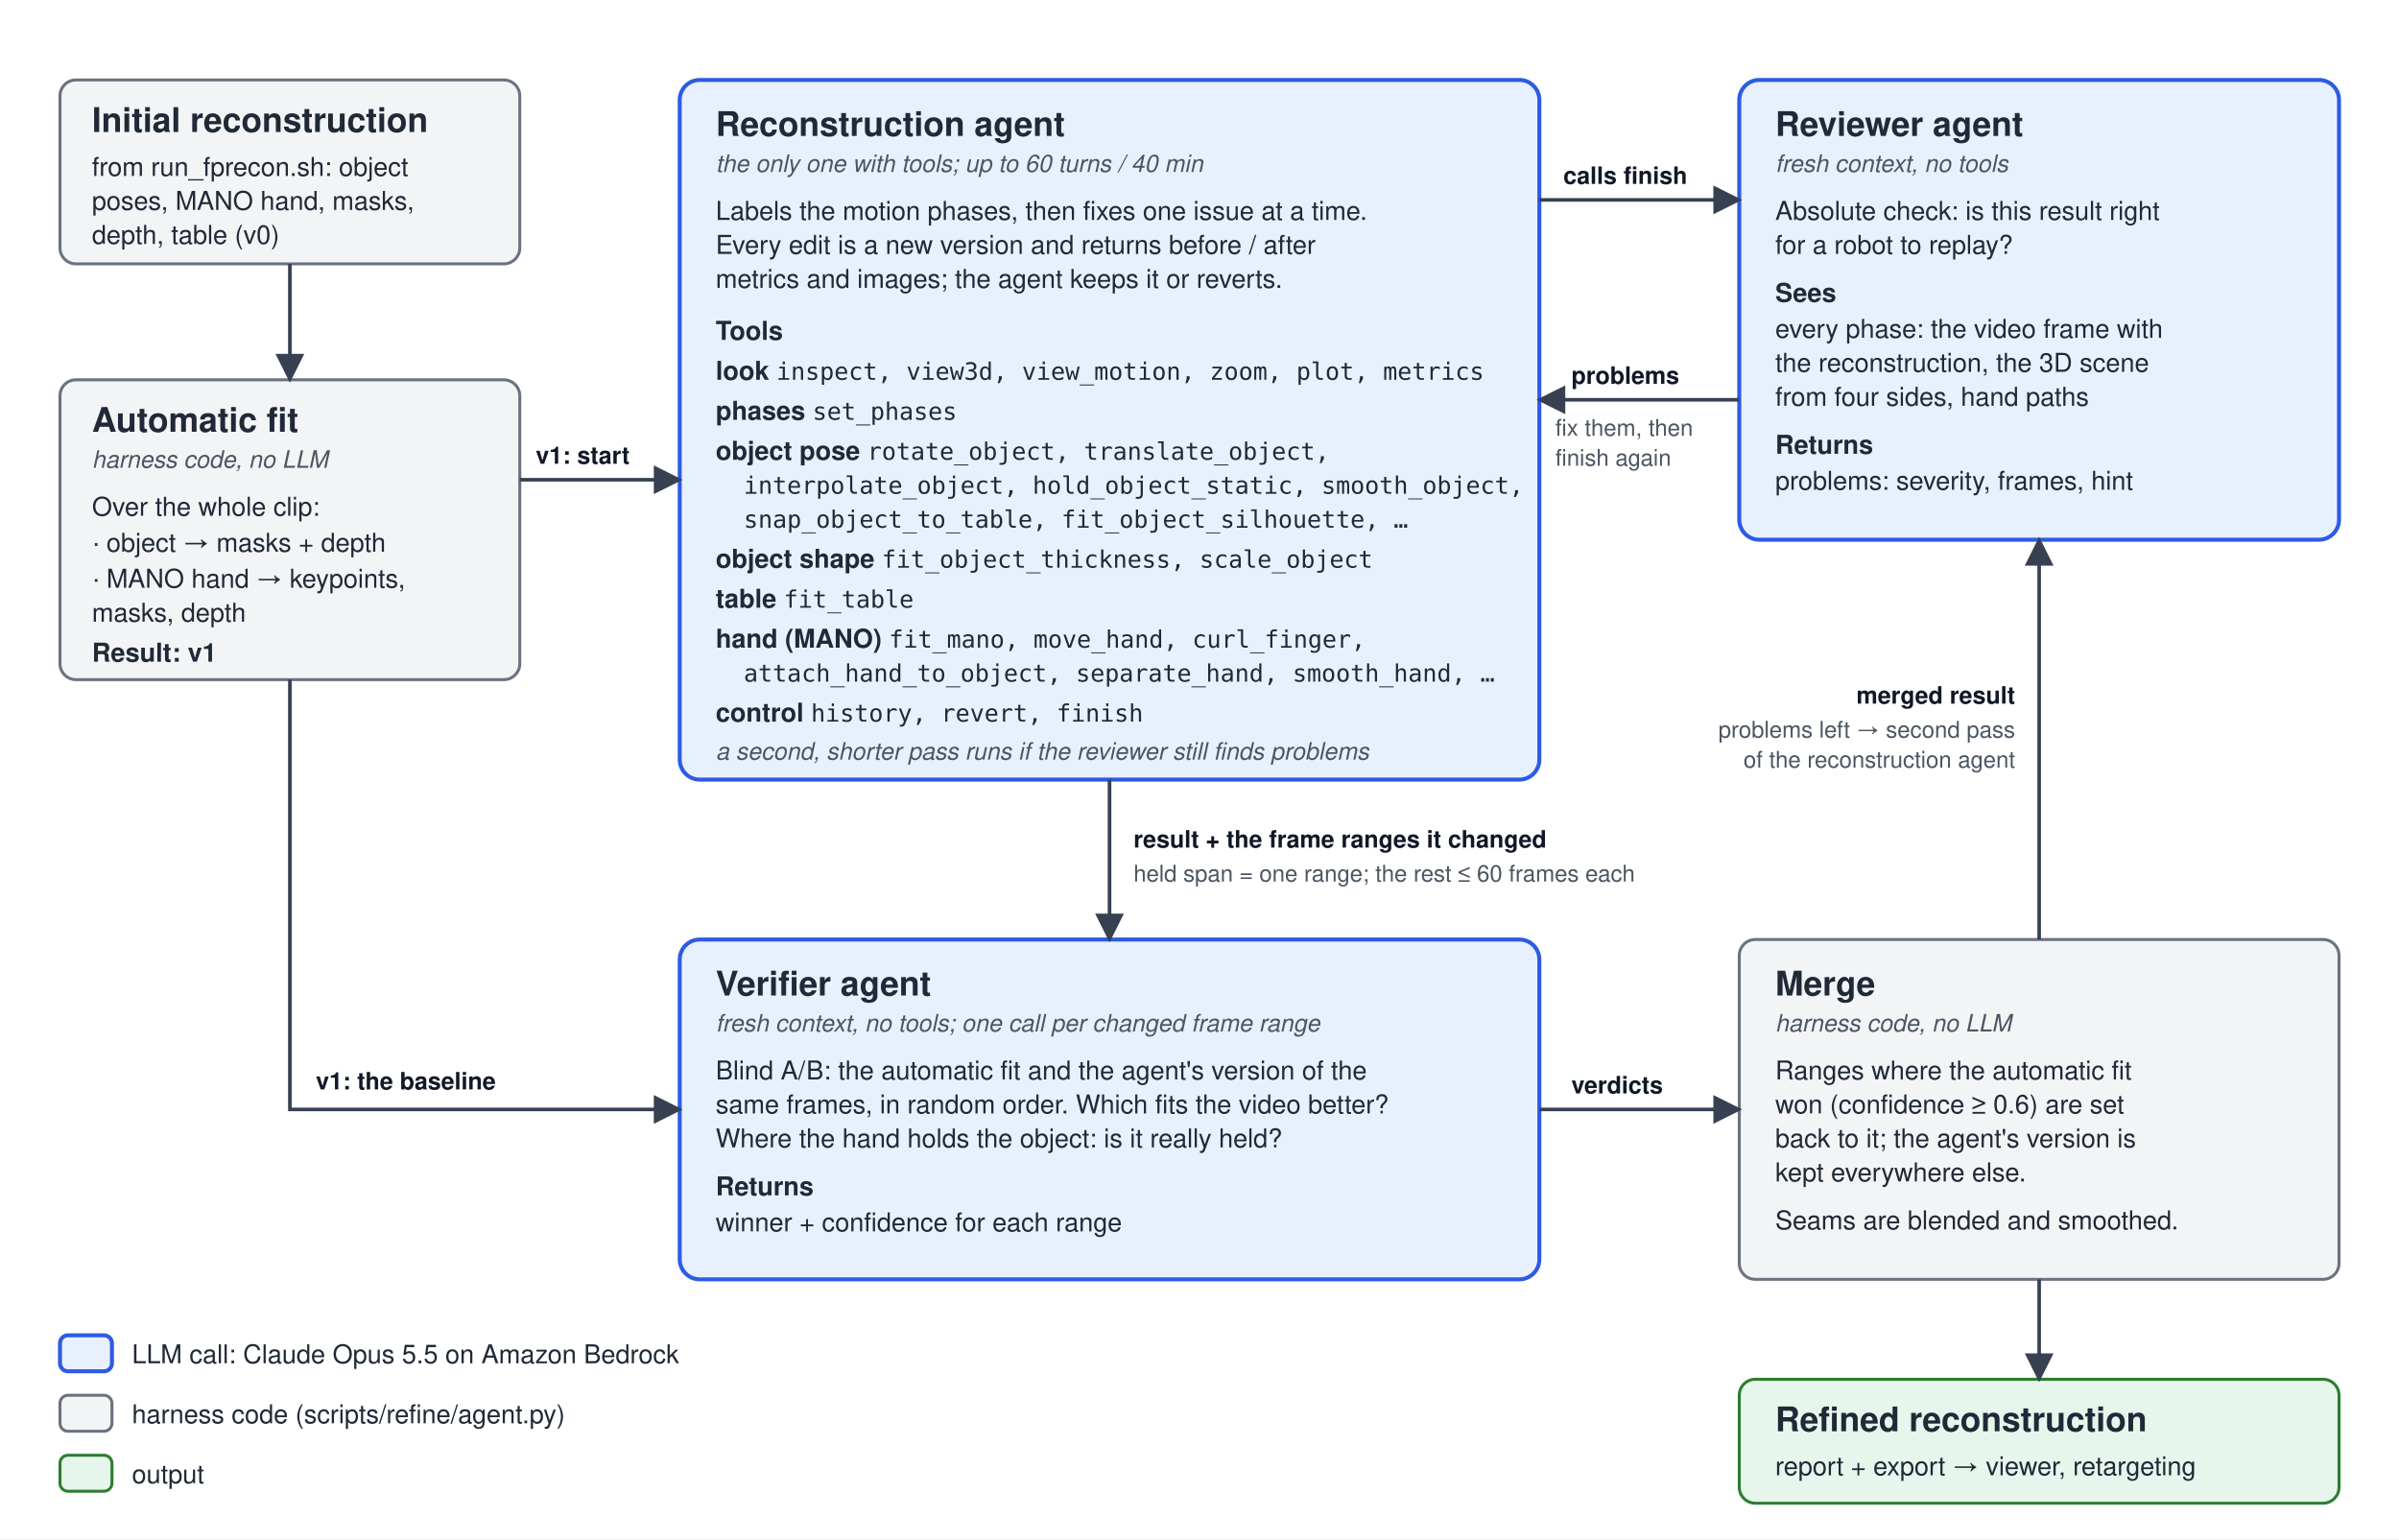
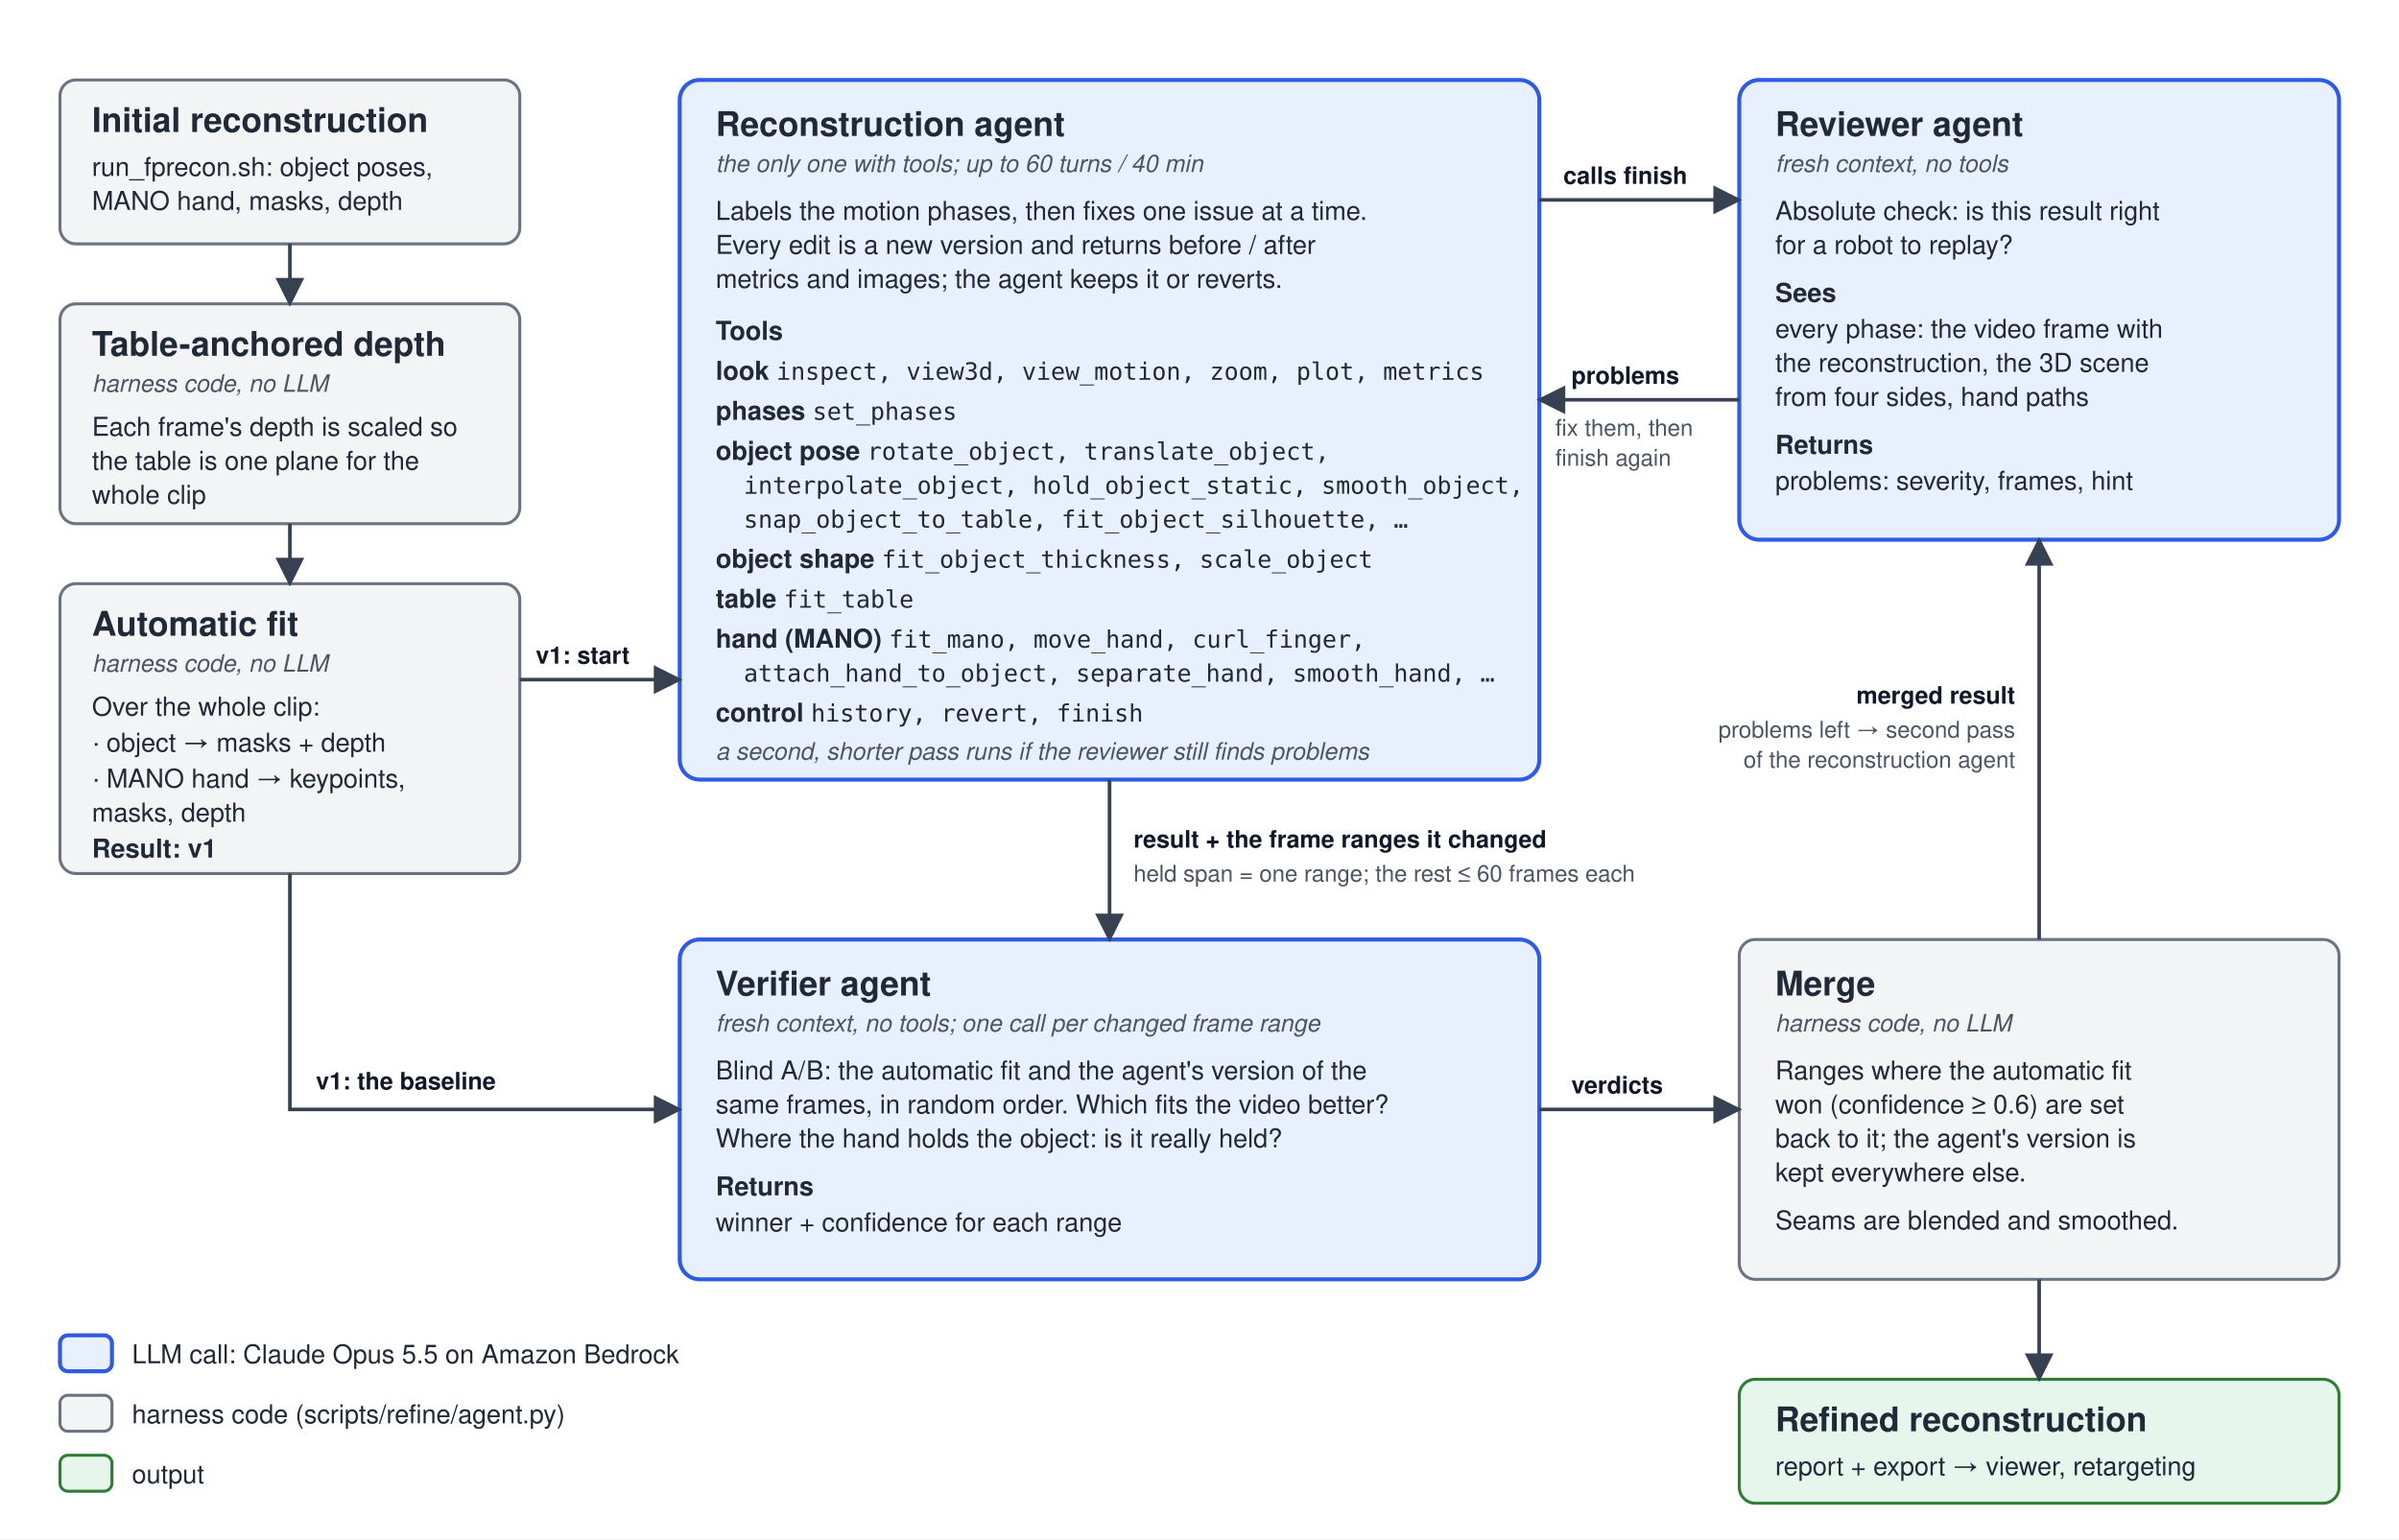
<svg xmlns="http://www.w3.org/2000/svg" viewBox="0 0 1200 770" width="1200" height="770" font-family="-apple-system, 'Segoe UI', Helvetica, Arial, sans-serif" font-size="13" fill="#1f2937">
  <defs>
    <marker id="arrow" viewBox="0 0 10 10" refX="9" refY="5" markerWidth="8" markerHeight="8" orient="auto-start-reverse">
      <path d="M0,0 L10,5 L0,10 z" fill="#374151" />
    </marker>
    <style>
      .agent { fill: #e8f0fe; stroke: #2d5be3; stroke-width: 2; }
      .code { fill: #f3f4f6; stroke: #6b7280; stroke-width: 1.5; }
      .out { fill: #e7f6ec; stroke: #2e7d32; stroke-width: 1.5; }
      .title { font-size: 17px; font-weight: 700; }
      .sub { font-size: 12px; fill: #4b5563; font-style: italic; }
      .head { font-weight: 700; }
      .mono { font-family: ui-monospace, Menlo, Consolas, monospace; font-size: 12px; }
      .edge { stroke: #374151; stroke-width: 1.8; fill: none; marker-end: url(#arrow); }
      .lab { font-size: 12px; fill: #111827; font-weight: 600; }
      .labsub { font-size: 11.5px; fill: #4b5563; }
    </style>
  </defs>
  <rect width="1200" height="770" fill="#ffffff" />
-   <rect class="code" x="30" y="40" width="230" height="92" rx="8" />
+   <rect class="code" x="30" y="40" width="230" height="82" rx="8" />
  <text class="title" x="46" y="66">Initial reconstruction</text>
-   <text x="46" y="88">from run_fprecon.sh: object</text>
-   <text x="46" y="105">poses, MANO hand, masks,</text>
-   <text x="46" y="122">depth, table (v0)</text>
-   <rect class="code" x="30" y="190" width="230" height="150" rx="8" />
-   <text class="title" x="46" y="216">Automatic fit</text>
-   <text class="sub" x="46" y="234">harness code, no LLM</text>
-   <text x="46" y="258">Over the whole clip:</text>
-   <text x="46" y="276">· object → masks + depth</text>
-   <text x="46" y="294">· MANO hand → keypoints,</text>
-   <text x="46" y="311">  masks, depth</text>
-   <text class="head" x="46" y="331">Result: v1</text>
+   <text x="46" y="88">run_fprecon.sh: object poses,</text>
+   <text x="46" y="105">MANO hand, masks, depth</text>
+   <rect class="code" x="30" y="152" width="230" height="110" rx="8" />
+   <text class="title" x="46" y="178">Table-anchored depth</text>
+   <text class="sub" x="46" y="196">harness code, no LLM</text>
+   <text x="46" y="218">Each frame's depth is scaled so</text>
+   <text x="46" y="235">the table is one plane for the</text>
+   <text x="46" y="252">whole clip</text>
+   <rect class="code" x="30" y="292" width="230" height="145" rx="8" />
+   <text class="title" x="46" y="318">Automatic fit</text>
+   <text class="sub" x="46" y="336">harness code, no LLM</text>
+   <text x="46" y="358">Over the whole clip:</text>
+   <text x="46" y="376">· object → masks + depth</text>
+   <text x="46" y="394">· MANO hand → keypoints,</text>
+   <text x="46" y="411">  masks, depth</text>
+   <text class="head" x="46" y="429">Result: v1</text>
  <rect class="agent" x="340" y="40" width="430" height="350" rx="10" />
  <text class="title" x="358" y="68">Reconstruction agent</text>
  <text class="sub" x="358" y="86">the only one with tools; up to 60 turns / 40 min</text>
  <text x="358" y="110">Labels the motion phases, then fixes one issue at a time.</text>
  <text x="358" y="127">Every edit is a new version and returns before / after</text>
  <text x="358" y="144">metrics and images; the agent keeps it or reverts.</text>
  <text class="head" x="358" y="170">Tools</text>
  <text x="358" y="190">
    <tspan class="head">look</tspan>
    <tspan class="mono">inspect, view3d, view_motion, zoom, plot, metrics</tspan>
  </text>
  <text x="358" y="210">
    <tspan class="head">phases</tspan>
    <tspan class="mono">set_phases</tspan>
  </text>
  <text x="358" y="230">
    <tspan class="head">object pose</tspan>
    <tspan class="mono">rotate_object, translate_object,</tspan>
  </text>
  <text class="mono" x="372" y="247">interpolate_object, hold_object_static, smooth_object,</text>
  <text class="mono" x="372" y="264">snap_object_to_table, fit_object_silhouette, …</text>
  <text x="358" y="284">
    <tspan class="head">object shape</tspan>
    <tspan class="mono">fit_object_thickness, scale_object</tspan>
  </text>
  <text x="358" y="304">
    <tspan class="head">table</tspan>
    <tspan class="mono">fit_table</tspan>
  </text>
  <text x="358" y="324">
    <tspan class="head">hand (MANO)</tspan>
    <tspan class="mono">fit_mano, move_hand, curl_finger,</tspan>
  </text>
  <text class="mono" x="372" y="341">attach_hand_to_object, separate_hand, smooth_hand, …</text>
  <text x="358" y="361">
    <tspan class="head">control</tspan>
    <tspan class="mono">history, revert, finish</tspan>
  </text>
  <text class="sub" x="358" y="380">a second, shorter pass runs if the reviewer still finds problems</text>
  <rect class="agent" x="870" y="40" width="300" height="230" rx="10" />
  <text class="title" x="888" y="68">Reviewer agent</text>
  <text class="sub" x="888" y="86">fresh context, no tools</text>
  <text x="888" y="110">Absolute check: is this result right</text>
  <text x="888" y="127">for a robot to replay?</text>
  <text class="head" x="888" y="151">Sees</text>
  <text x="888" y="169">every phase: the video frame with</text>
  <text x="888" y="186">the reconstruction, the 3D scene</text>
  <text x="888" y="203">from four sides, hand paths</text>
  <text class="head" x="888" y="227">Returns</text>
  <text x="888" y="245">problems: severity, frames, hint</text>
  <rect class="agent" x="340" y="470" width="430" height="170" rx="10" />
  <text class="title" x="358" y="498">Verifier agent</text>
  <text class="sub" x="358" y="516">fresh context, no tools; one call per changed frame range</text>
  <text x="358" y="540">Blind A/B: the automatic fit and the agent's version of the</text>
  <text x="358" y="557">same frames, in random order. Which fits the video better?</text>
  <text x="358" y="574">Where the hand holds the object: is it really held?</text>
  <text class="head" x="358" y="598">Returns</text>
  <text x="358" y="616">winner + confidence for each range</text>
  <rect class="code" x="870" y="470" width="300" height="170" rx="8" />
  <text class="title" x="888" y="498">Merge</text>
  <text class="sub" x="888" y="516">harness code, no LLM</text>
  <text x="888" y="540">Ranges where the automatic fit</text>
  <text x="888" y="557">won (confidence ≥ 0.6) are set</text>
  <text x="888" y="574">back to it; the agent's version is</text>
  <text x="888" y="591">kept everywhere else.</text>
  <text x="888" y="615">Seams are blended and smoothed.</text>
  <rect class="out" x="870" y="690" width="300" height="62" rx="8" />
  <text class="title" x="888" y="716">Refined reconstruction</text>
  <text x="888" y="738">report + export → viewer, retargeting</text>
-   <path class="edge" d="M145,132 L145,190" />
-   <path class="edge" d="M260,240 L340,240" />
-   <text class="lab" x="268" y="232">v1: start</text>
-   <path class="edge" d="M145,340 L145,555 L340,555" />
+   <path class="edge" d="M145,122 L145,152" />
+   <path class="edge" d="M145,262 L145,292" />
+   <path class="edge" d="M260,340 L340,340" />
+   <text class="lab" x="268" y="332">v1: start</text>
+   <path class="edge" d="M145,437 L145,555 L340,555" />
  <text class="lab" x="158" y="545">v1: the baseline</text>
  <path class="edge" d="M770,100 L870,100" />
  <text class="lab" x="782" y="92">calls finish</text>
  <path class="edge" d="M870,200 L770,200" />
  <text class="lab" x="786" y="192">problems</text>
  <text class="labsub" x="778" y="218">fix them, then</text>
  <text class="labsub" x="778" y="233">finish again</text>
  <path class="edge" d="M555,390 L555,470" />
  <text class="lab" x="567" y="424">result + the frame ranges it changed</text>
  <text class="labsub" x="567" y="441">held span = one range; the rest ≤ 60 frames each</text>
  <path class="edge" d="M770,555 L870,555" />
  <text class="lab" x="786" y="547">verdicts</text>
  <path class="edge" d="M1020,470 L1020,270" />
  <text class="lab" x="1008" y="352" text-anchor="end">merged result</text>
  <text class="labsub" x="1008" y="369" text-anchor="end">problems left → second pass</text>
  <text class="labsub" x="1008" y="384" text-anchor="end">of the reconstruction agent</text>
  <path class="edge" d="M1020,640 L1020,690" />
  <rect class="agent" x="30" y="668" width="26" height="18" rx="4" />
  <text x="66" y="682">LLM call: Claude Opus 5.5 on Amazon Bedrock</text>
  <rect class="code" x="30" y="698" width="26" height="18" rx="4" />
  <text x="66" y="712">harness code (scripts/refine/agent.py)</text>
  <rect class="out" x="30" y="728" width="26" height="18" rx="4" />
  <text x="66" y="742">output</text>
</svg>
